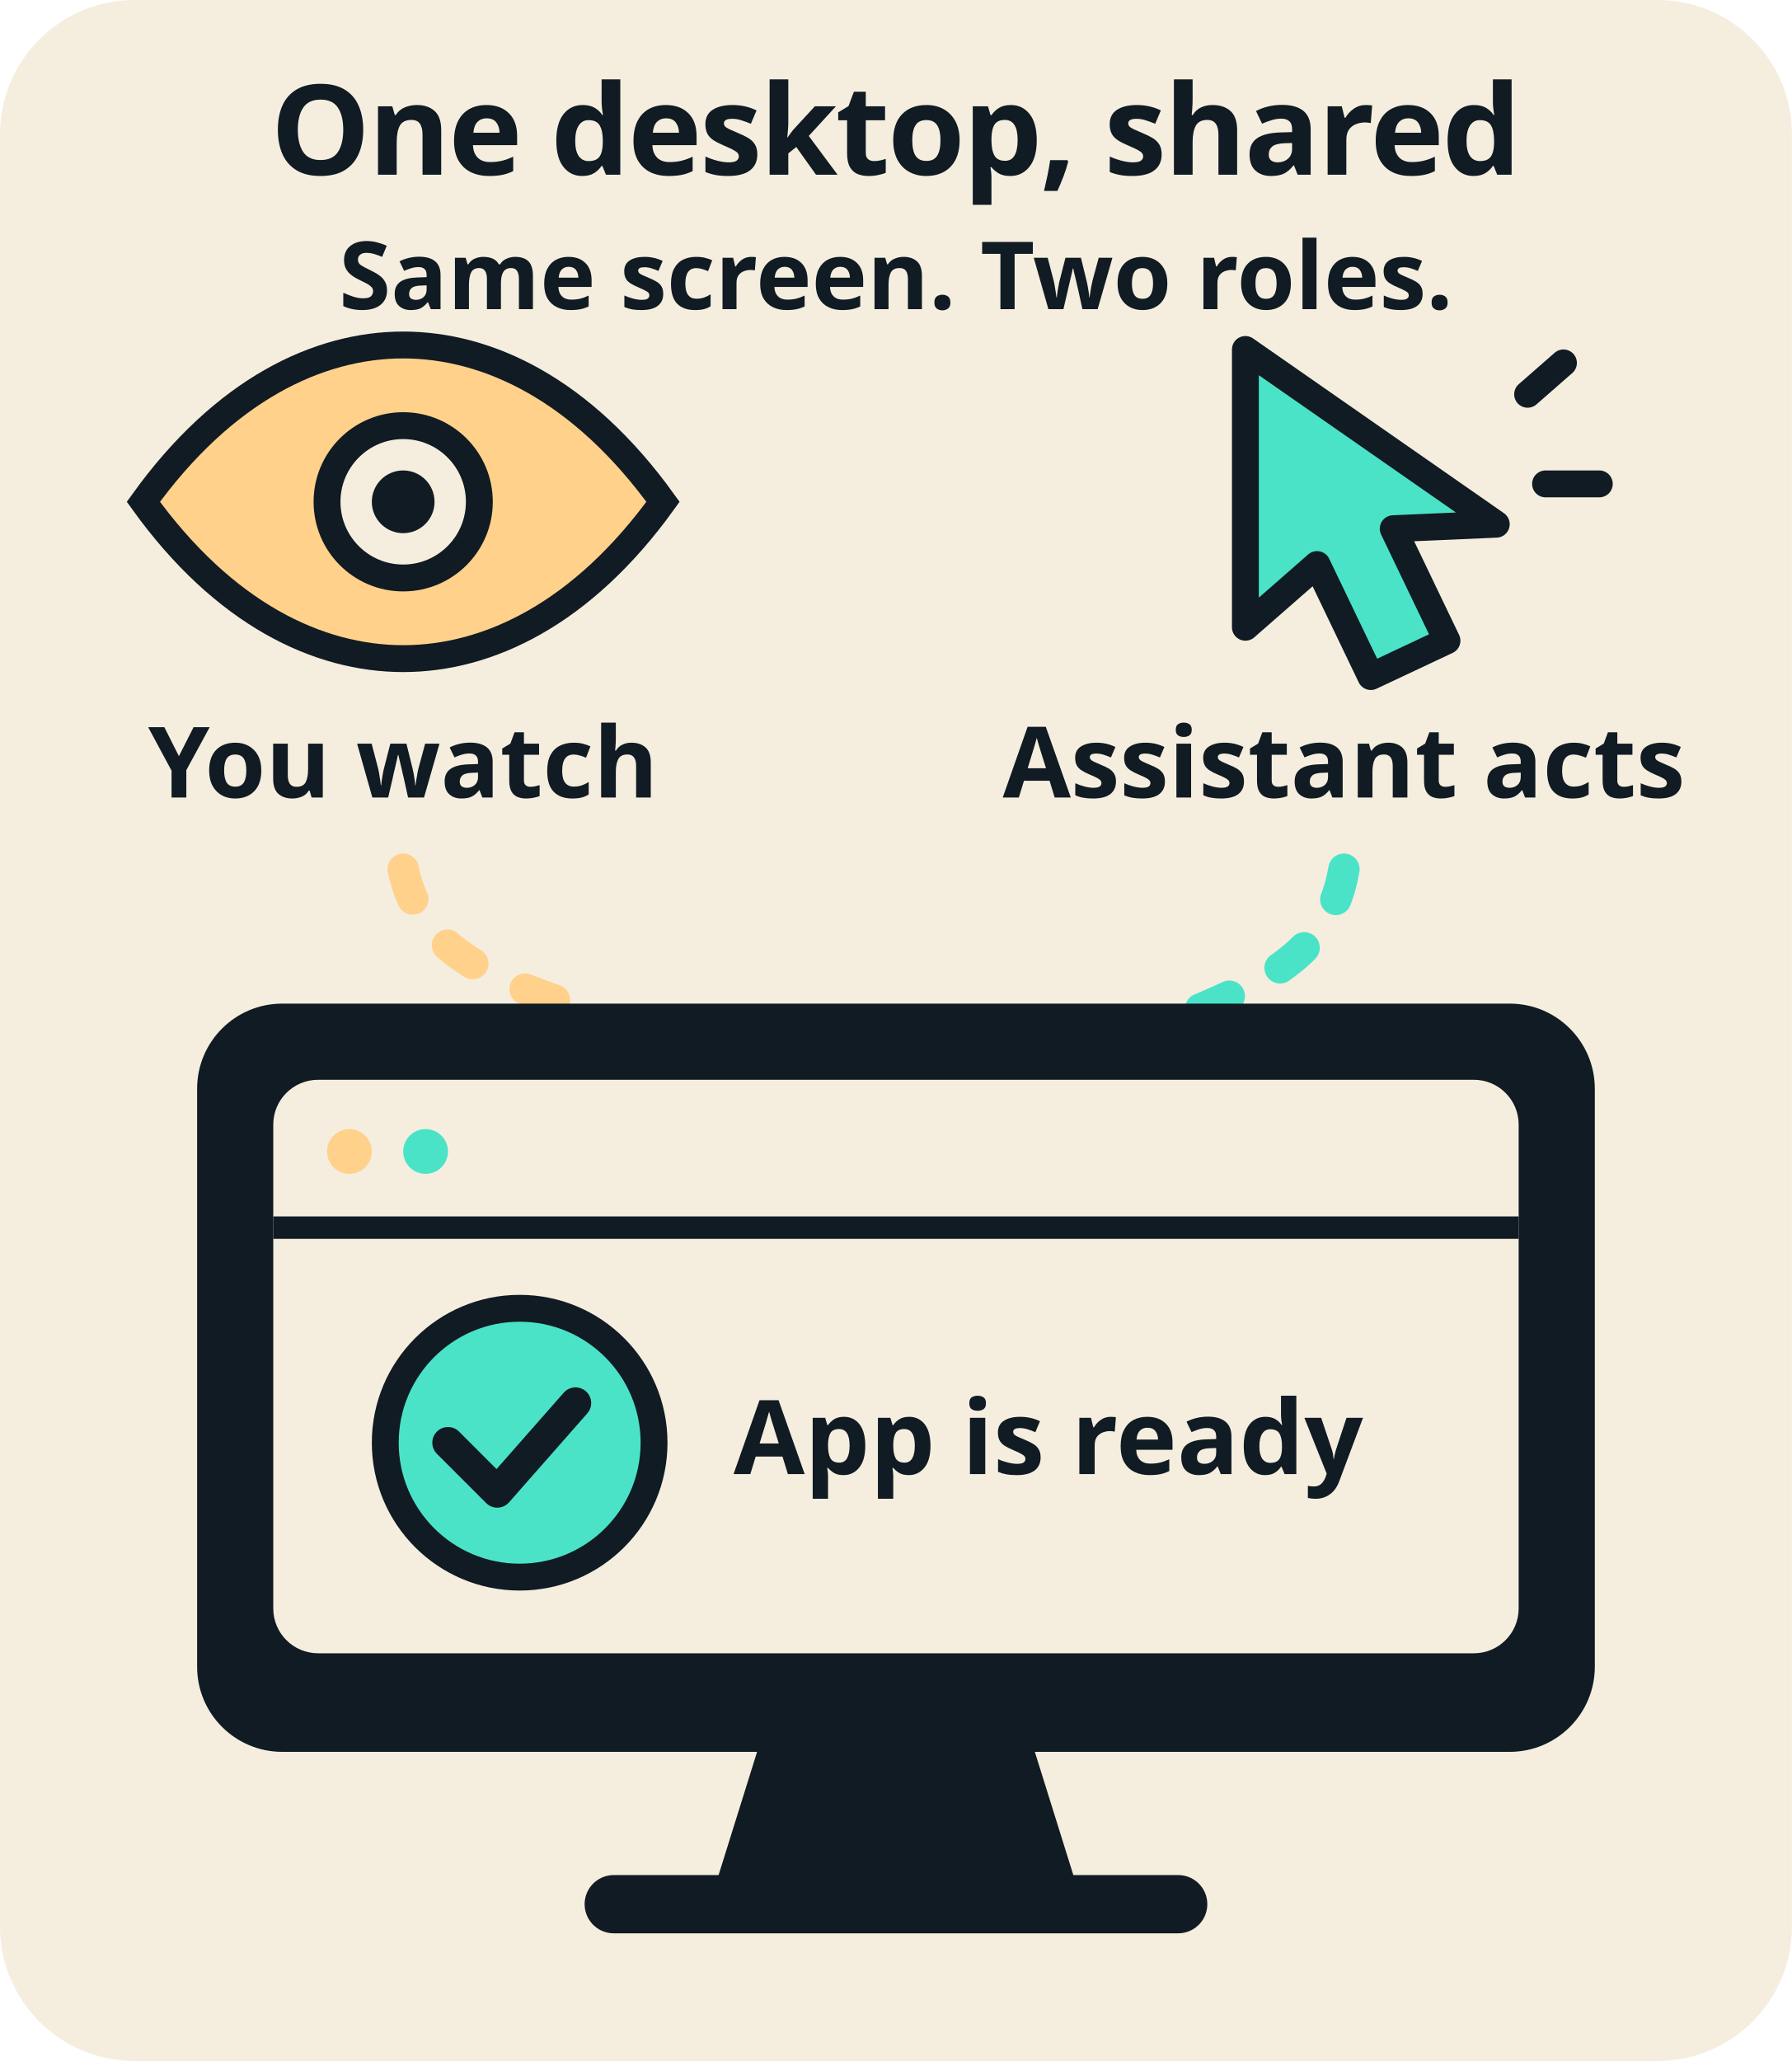
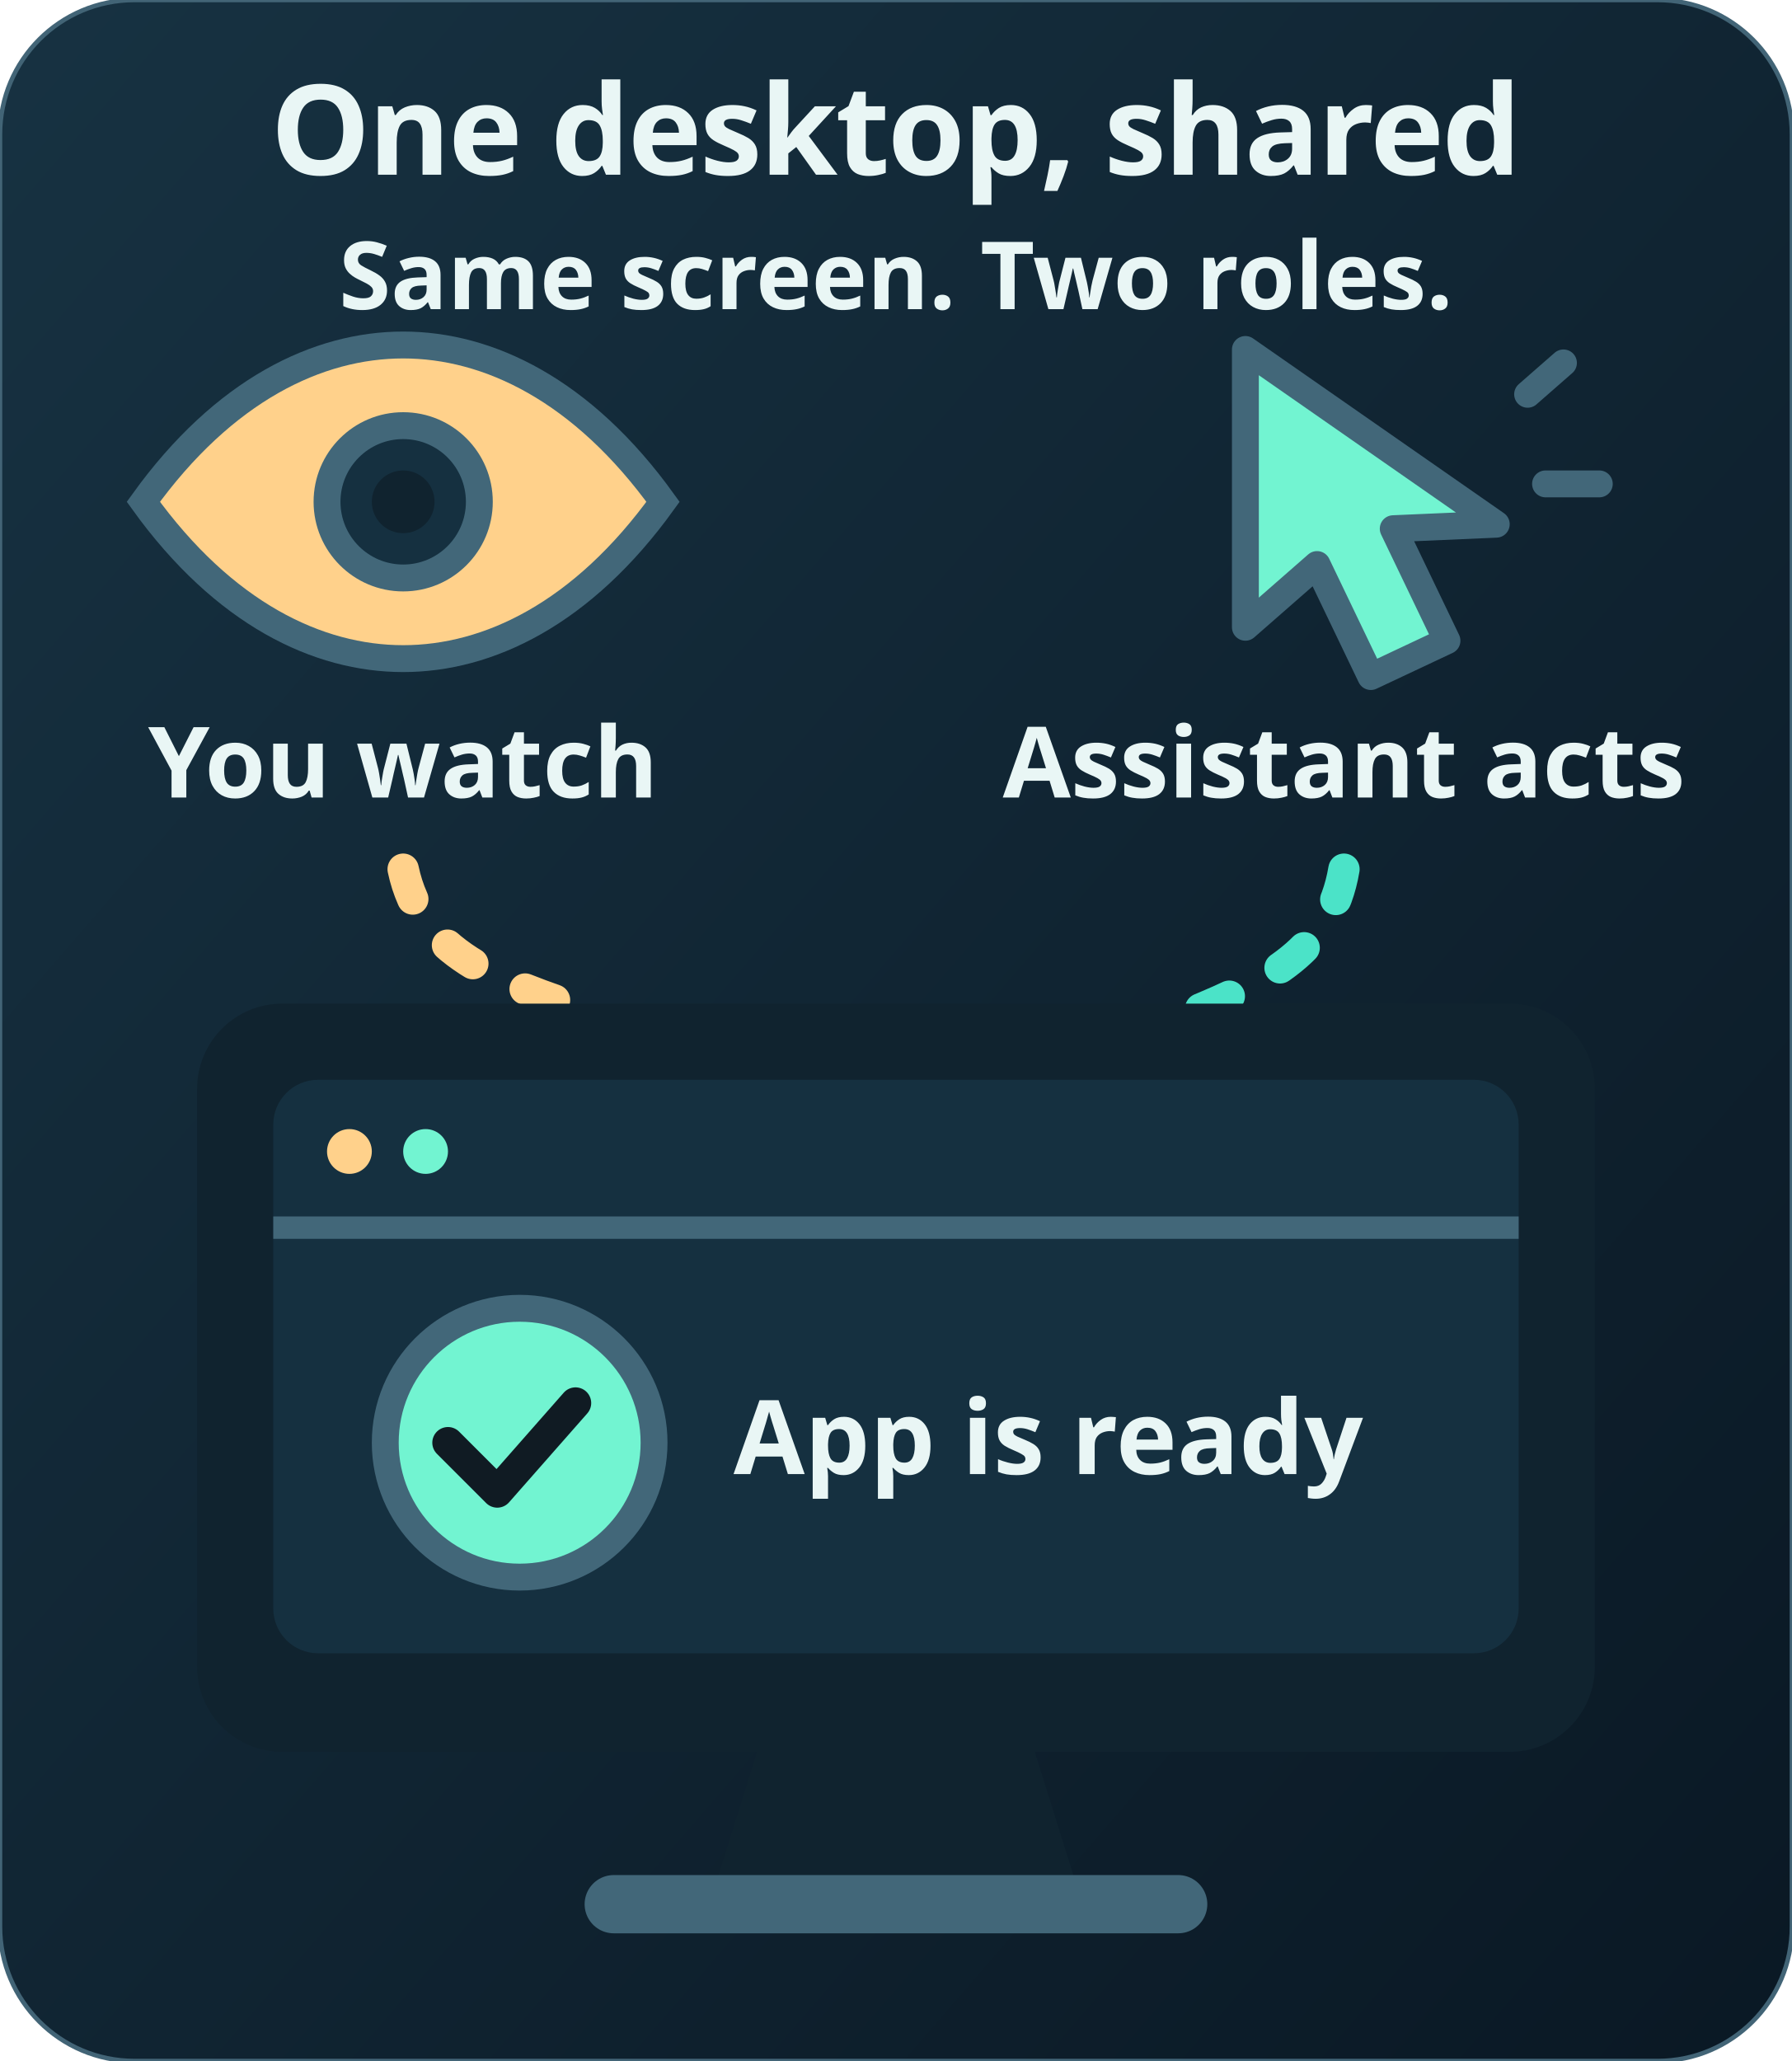
<svg xmlns="http://www.w3.org/2000/svg" viewBox="0 0 400 460" role="img" data-archetype="fan" aria-labelledby="bi-title bi-desc">
-   <style>:root{color-scheme:light}.ink{stroke:#101b23}.title,.sub,.label,.app{font-family:system-ui,sans-serif;fill:#101b23;text-anchor:middle}.title{font-size:28px;font-weight:800;letter-spacing:-.5px}.sub{font-size:21px;font-weight:600}.label{font-size:22px;font-weight:800}.app{font-size:23px;font-weight:750}.route{fill:none;stroke-width:7;stroke-linecap:round;stroke-dasharray:7 13;animation:stream 3.4s linear infinite}.eyePulse{transform-box:fill-box;transform-origin:center;animation:breathe 2.4s ease-in-out infinite}.tap{transform-box:fill-box;transform-origin:center;animation:tap 2.4s ease-in-out infinite}.ready{transform-box:fill-box;transform-origin:center;animation:none}.check{fill:none;stroke:#101b23;stroke-width:7;stroke-linecap:round;stroke-linejoin:round;stroke-dasharray:42;animation:none}@keyframes stream{to{stroke-dashoffset:-40}}@keyframes breathe{50%{transform:scale(1.08)}}@keyframes tap{45%,55%{transform:translate(4px,5px) scale(.94)}}@keyframes arrive{0%,20%{transform:translateY(7px);opacity:.45}45%,100%{transform:none;opacity:1}}@keyframes draw{0%,25%{stroke-dashoffset:42}55%,100%{stroke-dashoffset:0}}@media (prefers-reduced-motion:reduce){.route,.eyePulse,.tap,.ready,.check{animation:none}.check{stroke-dashoffset:0}}</style>
-   <rect width="400" height="460" rx="30" fill="#f5eedf" />
+   <style>:root{color-scheme:light}.ink{stroke:#101b23}.title,.sub,.label,.app{font-family:system-ui,sans-serif;fill:#e9f6f5;text-anchor:middle}.title{font-size:28px;font-weight:800;letter-spacing:-.5px}.sub{font-size:21px;font-weight:600}.label{font-size:22px;font-weight:800}.app{font-size:23px;font-weight:750}.route{fill:none;stroke-width:7;stroke-linecap:round;stroke-dasharray:7 13;animation:stream 3.4s linear infinite}.eyePulse{transform-box:fill-box;transform-origin:center;animation:breathe 2.4s ease-in-out infinite}.tap{transform-box:fill-box;transform-origin:center;animation:tap 2.4s ease-in-out infinite}.ready{transform-box:fill-box;transform-origin:center;animation:none}.check{fill:none;stroke:#101b23;stroke-width:7;stroke-linecap:round;stroke-linejoin:round;stroke-dasharray:42;animation:none}@keyframes stream{to{stroke-dashoffset:-40}}@keyframes breathe{50%{transform:scale(1.08)}}@keyframes tap{45%,55%{transform:translate(4px,5px) scale(.94)}}@keyframes arrive{0%,20%{transform:translateY(7px);opacity:.45}45%,100%{transform:none;opacity:1}}@keyframes draw{0%,25%{stroke-dashoffset:42}55%,100%{stroke-dashoffset:0}}@media (prefers-reduced-motion:reduce){.route,.eyePulse,.tap,.ready,.check{animation:none}.check{stroke-dashoffset:0}}</style>
+   <defs>
+     <linearGradient id="big-idea-glass" x2="1" y2="1">
+       <stop stop-color="#173242" />
+       <stop offset="1" stop-color="#0a1824" />
+     </linearGradient>
+   </defs>
+   <rect width="400" height="460" rx="30" fill="url(#big-idea-glass)" stroke="#426476" stroke-width="1" />
  <text class="title" x="200" y="39">One desktop, shared</text>
  <text class="sub" x="200" y="69">Same screen. Two roles.</text>
  <g class="eyePulse" aria-label="You watch">
-     <path d="M32 112c18-25 39-35 58-35s40 10 58 35c-18 25-39 35-58 35s-40-10-58-35Z" fill="#ffd18b" stroke="#101b23" stroke-width="6" />
-     <circle cx="90" cy="112" r="17" fill="#f5eedf" stroke="#101b23" stroke-width="6" />
-     <circle cx="90" cy="112" r="7" fill="#101b23" />
+     <path d="M32 112c18-25 39-35 58-35s40 10 58 35c-18 25-39 35-58 35s-40-10-58-35Z" fill="#ffd18b" stroke="#426779" stroke-width="6" />
+     <circle cx="90" cy="112" r="17" fill="#153040" stroke="#426779" stroke-width="6" />
+     <circle cx="90" cy="112" r="7" fill="#10232f" />
  </g>
  <text class="label" x="90" y="178">You watch</text>
  <g class="tap" aria-label="Assistant acts">
-     <path d="M278 78v62l16-14 12 25 17-8-12-25 23-1Z" fill="#4be3c8" stroke="#101b23" stroke-width="6" stroke-linejoin="round" />
-     <path d="M341 88l8-7M345 108h12" fill="none" stroke="#101b23" stroke-width="6" stroke-linecap="round" />
+     <path d="M278 78v62l16-14 12 25 17-8-12-25 23-1Z" fill="#72f4d1" stroke="#426779" stroke-width="6" stroke-linejoin="round" />
+     <path d="M341 88l8-7M345 108h12" fill="none" stroke="#426779" stroke-width="6" stroke-linecap="round" />
  </g>
  <text class="label" x="300" y="178">Assistant acts</text>
  <path class="route" d="M90 194C94 213 111 219 132 226" stroke="#ffd18b" />
  <path class="route" d="M300 194C297 212 283 219 266 226" stroke="#4be3c8" />
  <g aria-label="Shared desktop with finished app">
-     <rect x="44" y="224" width="312" height="167" rx="19" fill="#101b23" />
-     <rect x="61" y="241" width="278" height="128" rx="10" fill="#f5eedf" />
+     <rect x="44" y="224" width="312" height="167" rx="19" fill="#10232f" />
+     <rect x="61" y="241" width="278" height="128" rx="10" fill="#153040" />
    <circle cx="78" cy="257" r="5" fill="#ffd18b" />
-     <circle cx="95" cy="257" r="5" fill="#4be3c8" />
-     <path d="M61 274h278" stroke="#101b23" stroke-width="5" />
+     <circle cx="95" cy="257" r="5" fill="#72f4d1" />
+     <path d="M61 274h278" stroke="#426779" stroke-width="5" />
    <g class="ready">
-       <circle cx="116" cy="322" r="30" fill="#4be3c8" stroke="#101b23" stroke-width="6" />
+       <circle cx="116" cy="322" r="30" fill="#72f4d1" stroke="#426779" stroke-width="6" />
      <path class="check" d="m100 322 11 11 22-25" />
      <text class="app" x="234" y="329">App is ready</text>
    </g>
-     <path d="M169 391h62l10 32H159Z" fill="#101b23" />
-     <path d="M137 425h126" stroke="#101b23" stroke-width="13" stroke-linecap="round" />
+     <path d="M169 391h62l10 32H159Z" fill="#10232f" />
+     <path d="M137 425h126" stroke="#426779" stroke-width="13" stroke-linecap="round" />
  </g>
</svg>
